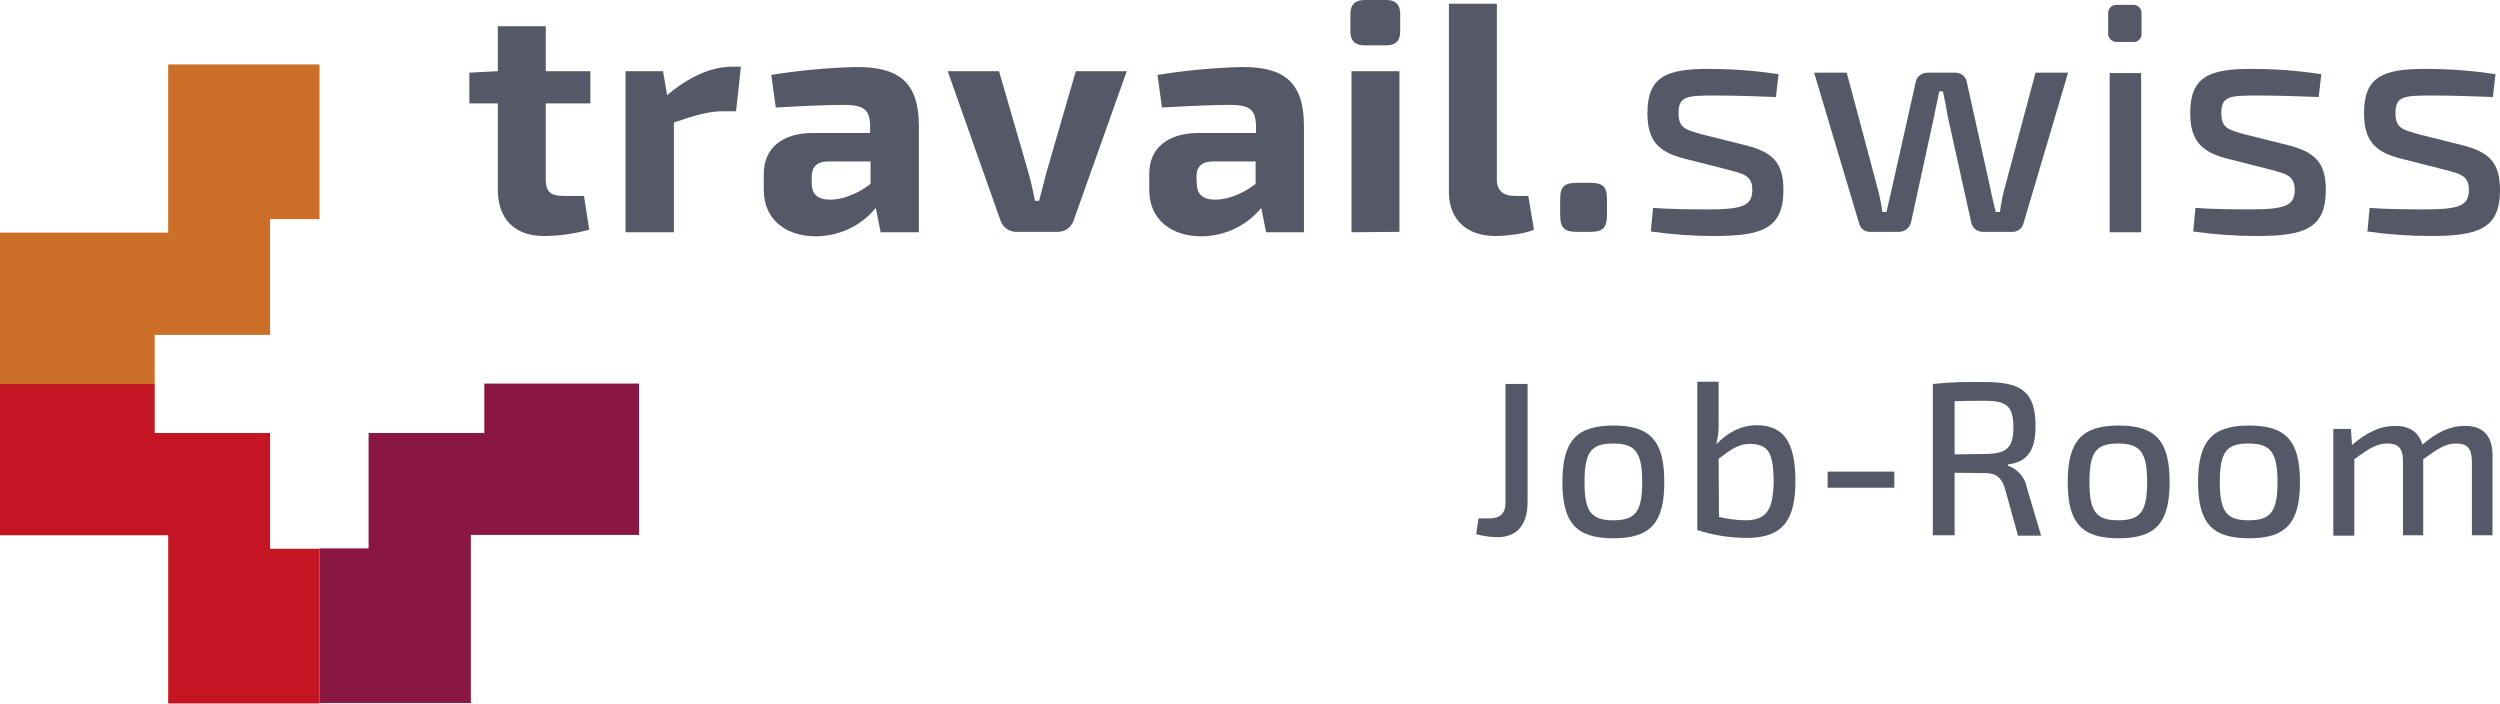
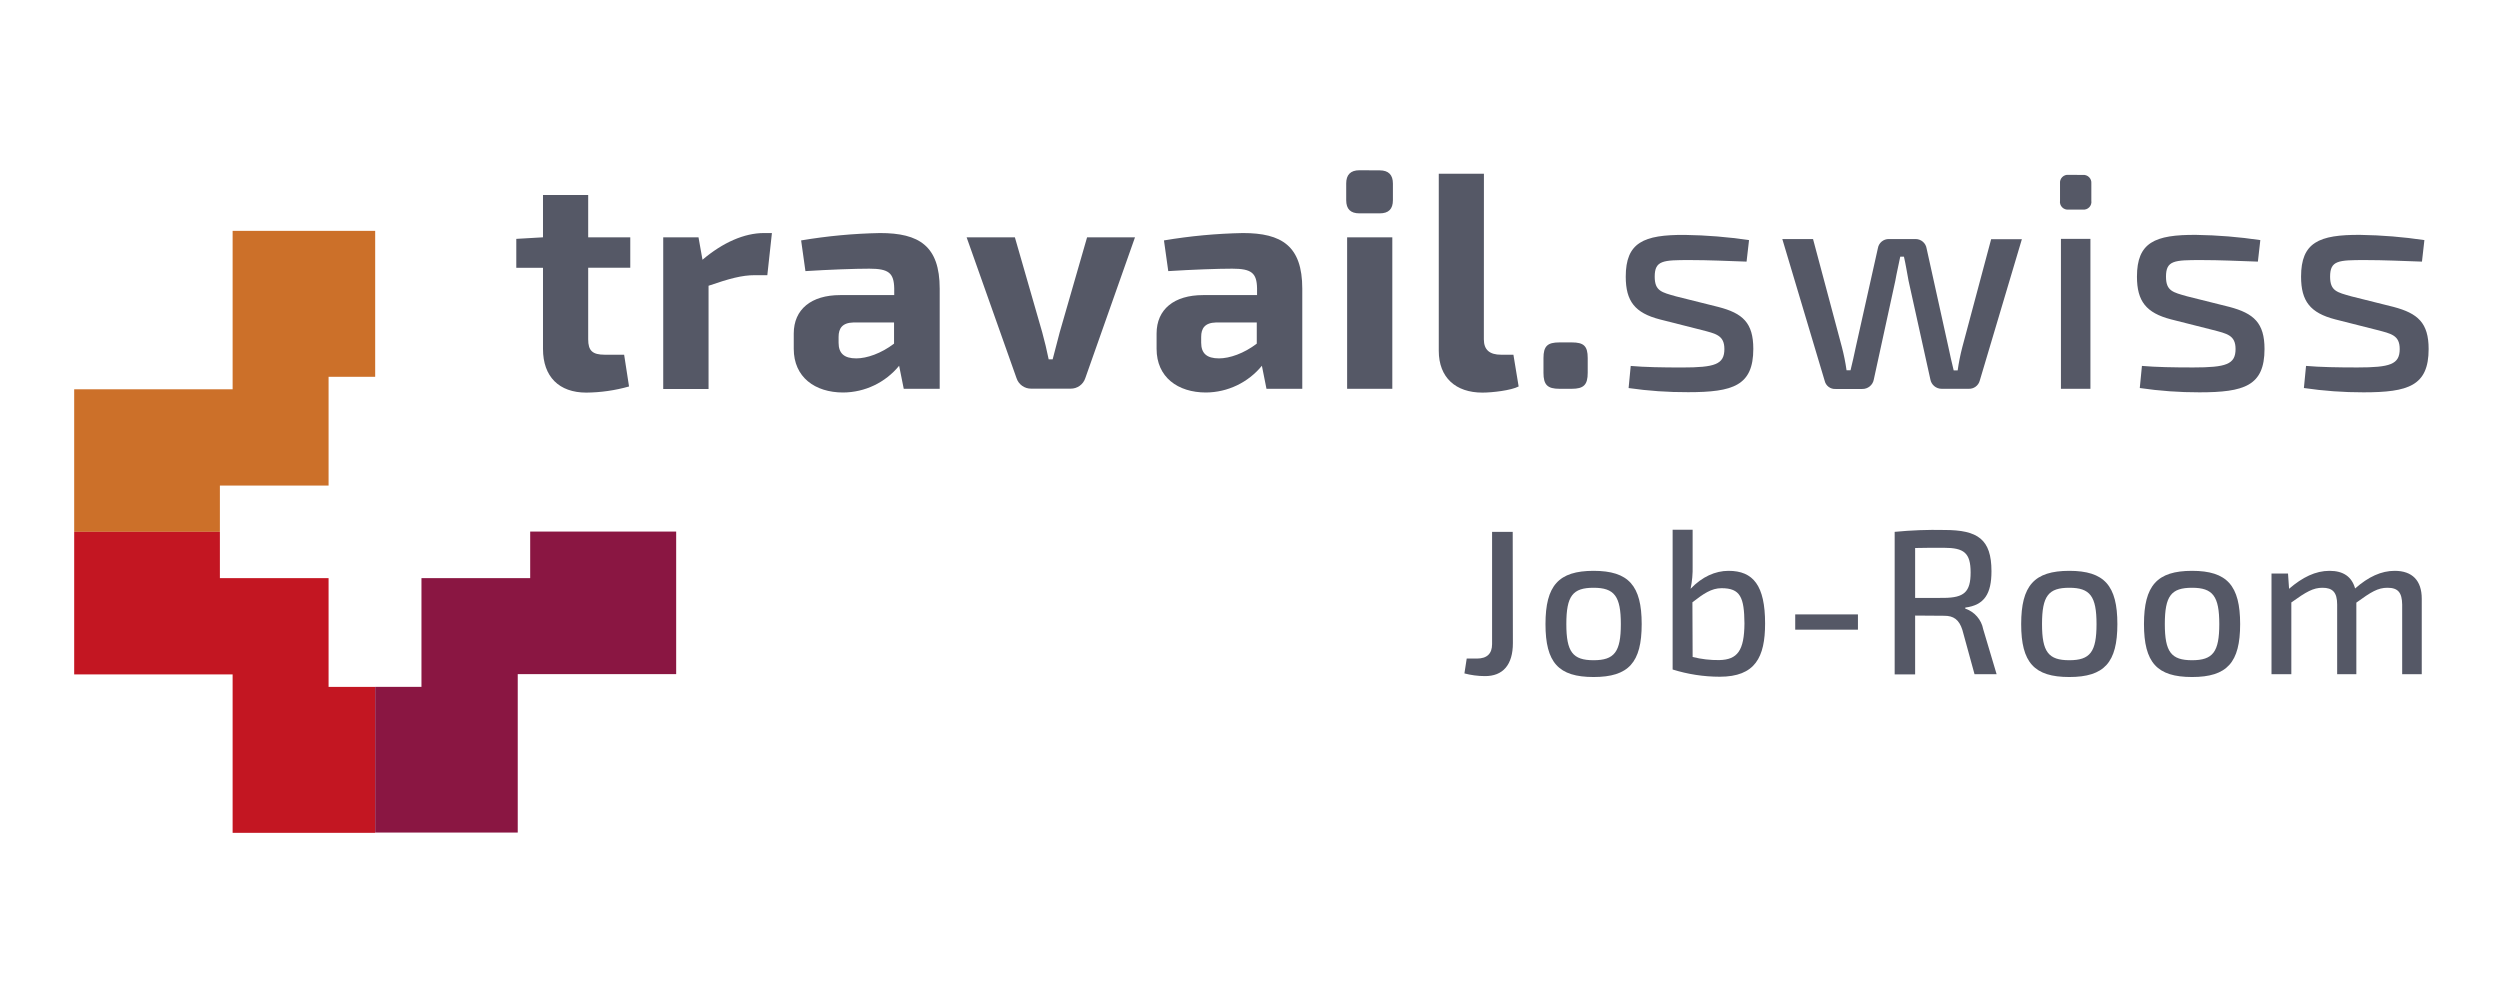
- <svg xmlns="http://www.w3.org/2000/svg" version="1.1" id="Ebene_1" x="0px" y="0px" viewBox="0 0 667.4 187.8" style="enable-background:new 0 0 667.4 187.8;" xml:space="preserve">
-   <style type="text/css">
- 	.st0{fill:#555866;}
- 	.st1{fill:#CC7029;}
- 	.st2{fill:#C31622;}
- 	.st3{fill:#8A1642;}
- </style>
-   <path class="st0" d="M145.7,47.9c0,3.2,1.2,4.4,4.7,4.4h5.5l1.4,9c-3.9,1.1-8,1.7-12.1,1.7c-7.8,0-12.3-4.5-12.3-12.4v-23h-7.6v-8.2  l7.6-0.4V7h12.8v12h11.9v8.6h-11.9V47.9z" />
-   <path class="st0" d="M196.5,29.7H193c-3.7,0-7.3,1-13.1,3V62H167V19h10l1.1,6.4c5.8-4.9,11.8-7.6,17.4-7.6h2.3L196.5,29.7z" />
-   <path class="st0" d="M245.3,33.6V62h-10.2l-1.3-6.5c-3.9,4.8-9.7,7.5-15.9,7.6c-8,0-14-4.4-14-12.4v-4.3c0-6.9,5-10.9,13.1-10.9  h15.3v-1.9c-0.1-4.3-1.6-5.6-7.1-5.6c-4.1,0-11.2,0.3-18.1,0.7l-1.2-8.7c7.4-1.2,14.9-1.9,22.4-2.1  C239.5,17.8,245.3,21.5,245.3,33.6z M216.7,48.9c0,3,1.6,4.4,5,4.4c3,0,7.1-1.4,10.7-4.2v-6h-11.5c-3.1,0.1-4.2,1.7-4.2,4.1V48.9z" />
-   <path class="st0" d="M286.6,58.9c-0.6,1.8-2.3,3-4.2,3h-11.1c-1.9,0-3.6-1.2-4.2-3L253,19h13.7l7.8,26.9c0.7,2.5,1.3,5.1,1.8,7.7  h1.1c0.7-2.5,1.3-5.1,2-7.7l7.8-26.9h13.6L286.6,58.9z" />
-   <path class="st0" d="M348.1,33.6V62H338l-1.3-6.5c-3.9,4.8-9.7,7.5-15.9,7.6c-8,0-14-4.4-14-12.4v-4.3c0-6.9,5-10.9,13.2-10.9h15.3  v-1.9c-0.1-4.3-1.6-5.6-7-5.6c-4.1,0-11.2,0.3-18.1,0.7l-1.2-8.7c7.4-1.2,14.9-1.9,22.4-2.1C342.3,17.8,348.1,21.5,348.1,33.6z   M319.5,48.9c0,3,1.6,4.4,5,4.4c3,0,7.1-1.4,10.7-4.2v-6h-11.6c-3.1,0.1-4.2,1.7-4.2,4.1L319.5,48.9z" />
-   <path class="st0" d="M370.1,0c2.5,0,3.7,1.3,3.7,3.7v4.7c0,2.5-1.2,3.7-3.7,3.7h-5.8c-2.5,0-3.8-1.2-3.8-3.7V3.7  c0-2.4,1.2-3.7,3.8-3.7L370.1,0z M360.8,62V19h12.8v42.9L360.8,62z" />
-   <path class="st0" d="M399.6,47.9c0,3,1.7,4.4,4.9,4.4h3.5l1.5,9c-2.2,1.1-7.5,1.7-10.3,1.7c-7.6,0-12.4-4.3-12.4-11.8V1h12.8  L399.6,47.9z" />
-   <path class="st0" d="M424.5,48.8c3.4,0,4.5,1,4.5,4.4v4.2c0,3.4-1.1,4.5-4.5,4.5H421c-3.4,0-4.5-1.1-4.5-4.5v-4.2  c0-3.4,1.1-4.4,4.5-4.4H424.5z" />
-   <path class="st0" d="M474.8,19.8l-0.7,6.1c-5.3-0.2-10.8-0.4-16.1-0.4c-7.6,0-9.9,0.1-9.9,4.7c0,4.1,2,4.4,6,5.6l12,3  c7,1.8,10,4.5,10,11.9c0,10.4-5.8,12.3-18.5,12.3c-5.6,0-11.3-0.4-16.9-1.2l0.6-6.3c3.9,0.3,9.1,0.4,14.5,0.4c9.3,0,12-0.9,12-5.2  c0-3.9-2.4-4.3-6.5-5.4l-11.8-3c-7.1-1.8-9.7-5.1-9.7-12.1c0-9.7,5-11.9,16.8-11.8C462.7,18.4,468.8,18.9,474.8,19.8z" />
-   <path class="st0" d="M540.2,59.6c-0.4,1.5-1.7,2.4-3.2,2.3h-7.6c-1.6,0-3-1.1-3.2-2.7l-6.2-28c-0.4-2.3-0.8-4.5-1.3-6.8h-1  c-0.4,2.3-1,4.5-1.4,6.8l-6.1,28c-0.3,1.6-1.7,2.7-3.3,2.7h-7.5c-1.5,0.1-2.8-0.9-3.1-2.3l-12-40.2h8.7l8.2,30.7  c0.6,2.1,1,4.3,1.3,6.5h1.1c0.5-2.2,1-4.3,1.5-6.5l6.3-28.1c0.2-1.5,1.6-2.6,3.1-2.6h7.5c1.6,0,2.9,1.1,3.1,2.7l6.2,28  c0.4,2.2,1,4.3,1.5,6.5h1.1c0.3-2.2,0.7-4.4,1.3-6.5l8.2-30.7h8.7L540.2,59.6z" />
-   <path class="st0" d="M569.3,1.3c1.2-0.1,2.3,0.7,2.4,2c0,0.2,0,0.3,0,0.5v4.9c0.2,1.2-0.6,2.3-1.8,2.5c-0.2,0-0.4,0-0.6,0h-4  c-1.2,0.1-2.3-0.7-2.5-1.9c0-0.2,0-0.4,0-0.6V3.7c-0.1-1.2,0.7-2.3,2-2.4c0.2,0,0.3,0,0.5,0L569.3,1.3z M563.2,62V19.5h8.4V62H563.2  z" />
-   <path class="st0" d="M619.7,19.8l-0.7,6.1c-5.3-0.2-10.8-0.4-16.1-0.4c-7.6,0-9.9,0.1-9.9,4.7c0,4.1,2,4.4,6,5.6l12,3  c6.9,1.8,9.9,4.5,9.9,11.9c0,10.4-5.8,12.3-18.5,12.3c-5.7,0-11.3-0.4-16.9-1.2l0.6-6.3c3.9,0.3,9.1,0.4,14.5,0.4  c9.3,0,12-0.9,12-5.2c0-3.9-2.4-4.3-6.4-5.4l-11.8-3c-7-1.8-9.7-5.1-9.7-12.1c0-9.7,5-11.9,16.8-11.8  C607.6,18.4,613.7,18.9,619.7,19.8z" />
-   <path class="st0" d="M666.2,19.8l-0.7,6.1c-5.3-0.2-10.8-0.4-16.1-0.4c-7.6,0-9.9,0.1-9.9,4.7c0,4.1,2,4.4,6,5.6l12,3  c6.9,1.8,9.9,4.5,9.9,11.9c0,10.4-5.8,12.3-18.5,12.3c-5.7,0-11.3-0.4-16.9-1.2l0.6-6.3c3.9,0.3,9.1,0.4,14.5,0.4  c9.3,0,12-0.9,12-5.2c0-3.9-2.4-4.3-6.5-5.4l-11.8-3c-7.1-1.8-9.7-5.1-9.7-12.1c0-9.7,5-11.9,16.8-11.8  C654.1,18.4,660.2,18.9,666.2,19.8z" />
-   <polygon class="st1" points="0,102.5 0,62.1 44.9,62.1 44.9,17.2 85.3,17.2 85.3,58.5 72.1,58.5 72.1,89.4 41.3,89.4 41.3,102.5 " />
-   <polygon class="st2" points="0,102.5 0,142.9 44.9,142.9 44.9,187.8 85.3,187.8 85.3,146.5 72.1,146.5 72.1,115.6 41.3,115.6  41.3,102.5 " />
-   <polygon class="st3" points="85.3,187.7 125.7,187.7 125.7,142.8 170.6,142.8 170.6,102.4 129.3,102.4 129.3,115.6 98.4,115.6  98.4,146.4 85.3,146.4 " />
-   <path class="st0" d="M407.8,134c0,6.1-2.8,9.4-8,9.4c-1.9,0-3.9-0.3-5.7-0.8l0.6-4.2h2.9c2.9,0,4.3-1.4,4.3-4.1v-31.8h5.9L407.8,134  z" />
-   <path class="st0" d="M444.3,128.7c0,10.9-3.7,15-13.6,15s-13.6-4.1-13.6-15s3.7-15.1,13.6-15.1S444.3,117.7,444.3,128.7z M423,128.7  c0,7.9,1.8,10.2,7.7,10.2s7.7-2.3,7.7-10.2s-1.8-10.3-7.7-10.3S423,120.6,423,128.7z" />
-   <path class="st0" d="M479.3,128.5c0,9.6-2.8,15.1-12.9,15.1c-4.5,0-9-0.7-13.3-2.1v-39.6h5.7v10.2c0.1,2.2-0.1,4.4-0.6,6.5  c3.2-3.4,7-5.1,10.8-5.1C476,113.6,479.3,117.7,479.3,128.5z M473.5,128.5c-0.1-7.4-1.2-10-6.5-10c-2.9,0-5.1,1.6-8.2,4l0.1,15.5  c2.5,0.6,5,0.9,7.5,0.9C471.5,138.7,473.4,136.2,473.5,128.5z" />
-   <path class="st0" d="M487.9,130.2v-4.3h17.8v4.3H487.9z" />
-   <path class="st0" d="M538.7,142.9l-3.5-12.6c-0.9-2.9-2.5-4-5.1-4l-8.3-0.1v16.7H516v-40.4c4.7-0.5,9.4-0.6,14.1-0.5  c9.5,0,13.3,2.6,13.3,11.7c0,6.4-2,9.6-7.4,10.3v0.3c2.6,0.9,4.6,3.1,5.1,5.9l3.8,12.8H538.7z M530,121.2c5.7-0.1,7.5-1.6,7.5-7.2  s-1.9-7-7.5-7c-3.2,0-6,0-8.2,0.1v14.2L530,121.2z" />
-   <path class="st0" d="M579.2,128.7c0,10.9-3.7,15-13.6,15s-13.6-4.1-13.6-15s3.7-15.1,13.6-15.1S579.2,117.7,579.2,128.7z   M557.8,128.7c0,7.9,1.8,10.2,7.7,10.2s7.7-2.3,7.7-10.2s-1.8-10.3-7.7-10.3S557.8,120.6,557.8,128.7z" />
-   <path class="st0" d="M614,128.7c0,10.9-3.7,15-13.6,15s-13.6-4.1-13.6-15s3.7-15.1,13.6-15.1S614,117.7,614,128.7z M592.6,128.7  c0,7.9,1.8,10.2,7.7,10.2s7.7-2.3,7.7-10.2s-1.8-10.3-7.7-10.3S592.6,120.6,592.6,128.7z" />
-   <path class="st0" d="M665.4,121.5v21.4h-5.5v-19.8c-0.1-3.3-1.1-4.7-4.2-4.7c-2.8,0-4.6,1.2-8.8,4.2v20.3h-5.4v-19.8  c0-3.5-1.3-4.7-4.2-4.7c-2.6,0-4.6,1.1-8.8,4.2v20.4h-5.6v-28.5h4.7l0.3,4.3c3.8-3.3,7.5-5.1,11.5-5.1s6.3,1.7,7.3,5  c3.8-3.3,7.4-5,11.2-5C662.8,113.6,665.4,116.3,665.4,121.5z" />
+ <svg xmlns="http://www.w3.org/2000/svg" id="Ebene_1" data-name="Ebene 1" viewBox="0 0 708.66 283.46">
+   <defs>
+     <style>.cls-1{fill:#555866;}.cls-2{fill:#cc7029;}.cls-3{fill:#c31622;}.cls-4{fill:#8a1642;}</style>
+   </defs>
+   <path class="cls-1" d="M166.73,96.19c0,3.22,1.21,4.36,4.7,4.36h5.49l1.39,9a45.78,45.78,0,0,1-12.11,1.74c-7.75,0-12.28-4.53-12.28-12.37v-23h-7.57V67.71l7.57-.44v-12h12.81v12h11.93V75.9H166.73Z" />
+   <path class="cls-1" d="M217.51,78H214c-3.74,0-7.31,1-13.15,3v29.26H188V67.27h10l1.13,6.36c5.75-4.88,11.84-7.57,17.42-7.57h2.26Z" />
+   <path class="cls-1" d="M266.37,81.82v28.39H256.18l-1.31-6.53A20.64,20.64,0,0,1,239,111.26c-8,0-14-4.36-14-12.37V94.54c0-6.88,5-10.89,13.15-10.89h15.33V81.73c-.09-4.35-1.57-5.57-7.06-5.57-4.09,0-11.23.26-18.11.69l-1.22-8.7a151.79,151.79,0,0,1,22.38-2.09C260.53,66.06,266.37,69.71,266.37,81.82ZM237.71,97.15c0,3,1.57,4.44,5,4.44,3,0,7.06-1.39,10.72-4.18v-6H241.89c-3.13.09-4.18,1.66-4.18,4.09Z" />
+   <path class="cls-1" d="M307.65,107.17a4.31,4.31,0,0,1-4.18,3H292.32a4.32,4.32,0,0,1-4.18-3L274,67.27h13.68l7.75,26.92c.7,2.52,1.31,5.14,1.83,7.66h1.13c.7-2.52,1.31-5.14,2-7.66l7.76-26.92h13.58Z" />
+   <path class="cls-1" d="M369.15,81.82v28.39H359l-1.3-6.53a20.66,20.66,0,0,1-15.85,7.58c-8,0-14-4.36-14-12.37V94.54c0-6.88,5-10.89,13.16-10.89h15.32V81.73c-.08-4.35-1.56-5.57-7.05-5.57-4.09,0-11.24.26-18.12.69l-1.22-8.7a152,152,0,0,1,22.39-2.09C363.31,66.06,369.15,69.71,369.15,81.82ZM340.49,97.15c0,3,1.57,4.44,5.05,4.44,3,0,7.06-1.39,10.71-4.18v-6H344.67c-3.14.09-4.18,1.66-4.18,4.09Z" />
+   <path class="cls-1" d="M391.1,48.29c2.52,0,3.74,1.3,3.74,3.74v4.71c0,2.52-1.22,3.74-3.74,3.74h-5.75c-2.53,0-3.75-1.22-3.75-3.74V52c0-2.44,1.22-3.74,3.75-3.74Zm-9.24,61.92V67.27h12.81v42.94Z" />
+   <path class="cls-1" d="M420.62,96.19c0,3,1.66,4.36,4.88,4.36H429l1.48,9c-2.17,1.13-7.49,1.74-10.27,1.74-7.58,0-12.37-4.27-12.37-11.85V49.25h12.8Z" />
+   <path class="cls-1" d="M445.53,97.06c3.4,0,4.53,1,4.53,4.44v4.18c0,3.4-1.13,4.53-4.53,4.53h-3.48c-3.4,0-4.53-1.13-4.53-4.53V101.5c0-3.39,1.13-4.44,4.53-4.44Z" />
+   <path class="cls-1" d="M495.79,68.06l-.7,6.1c-5.31-.18-10.8-.44-16.11-.44-7.58,0-9.93.09-9.93,4.7,0,4.1,2,4.44,6,5.58l12,3C494,88.79,497,91.49,497,98.89c0,10.45-5.75,12.28-18.47,12.28A114.59,114.59,0,0,1,461.65,110l.6-6.27c3.92.35,9.06.44,14.55.44,9.32,0,12-.87,12-5.23,0-3.92-2.44-4.35-6.45-5.4l-11.84-3c-7.06-1.83-9.67-5.14-9.67-12.11,0-9.67,5-11.93,16.81-11.84A137,137,0,0,1,495.79,68.06Z" />
+   <path class="cls-1" d="M561.2,107.86a3.13,3.13,0,0,1-3.22,2.35H550.4a3.24,3.24,0,0,1-3.22-2.7L541,79.56c-.43-2.27-.78-4.53-1.3-6.8h-1.05c-.44,2.27-1,4.53-1.39,6.8l-6.1,28a3.27,3.27,0,0,1-3.31,2.7h-7.49a3,3,0,0,1-3.14-2.35l-12-40.15h8.71l8.19,30.66a58,58,0,0,1,1.31,6.53h1.13c.52-2.18,1.05-4.35,1.48-6.53l6.27-28.05a3.1,3.1,0,0,1,3.14-2.61H543a3.16,3.16,0,0,1,3.13,2.7l6.19,28c.43,2.18.95,4.27,1.48,6.53h1.13a58,58,0,0,1,1.3-6.53l8.19-30.66h8.71Z" />
+   <path class="cls-1" d="M590.38,49.59A2.21,2.21,0,0,1,592.82,52v4.88a2.2,2.2,0,0,1-2.44,2.53h-4a2.2,2.2,0,0,1-2.44-2.53V52a2.21,2.21,0,0,1,2.44-2.44Zm-6.18,60.62V67.71h8.36v42.5Z" />
+   <path class="cls-1" d="M640.72,68.06l-.69,6.1c-5.32-.18-10.8-.44-16.12-.44-7.57,0-9.93.09-9.93,4.7,0,4.1,2,4.44,6,5.58l12,3c6.88,1.83,9.93,4.53,9.93,11.93,0,10.45-5.75,12.28-18.46,12.28a114.62,114.62,0,0,1-16.9-1.22l.61-6.27c3.92.35,9.06.44,14.54.44,9.32,0,12-.87,12-5.23,0-3.92-2.43-4.35-6.44-5.4l-11.85-3c-7.05-1.83-9.66-5.14-9.66-12.11,0-9.67,5-11.93,16.81-11.84A136.69,136.69,0,0,1,640.72,68.06Z" />
+   <path class="cls-1" d="M687.23,68.06l-.69,6.1c-5.32-.18-10.8-.44-16.12-.44-7.57,0-9.92.09-9.92,4.7,0,4.1,2,4.44,6,5.58l12,3c6.88,1.83,9.93,4.53,9.93,11.93,0,10.45-5.75,12.28-18.46,12.28a114.7,114.7,0,0,1-16.9-1.22l.61-6.27c3.92.35,9.06.44,14.55.44,9.32,0,12-.87,12-5.23,0-3.92-2.44-4.35-6.45-5.4l-11.84-3c-7.06-1.83-9.67-5.14-9.67-12.11,0-9.67,5-11.93,16.81-11.84A136.69,136.69,0,0,1,687.23,68.06Z" />
+   <polygon class="cls-2" points="21.03 150.76 21.03 110.35 65.94 110.35 65.94 65.44 106.35 65.44 106.35 106.81 93.14 106.81 93.14 137.64 62.33 137.64 62.33 150.76 21.03 150.76" />
+   <polygon class="cls-3" points="21.03 150.76 21.03 191.17 65.94 191.17 65.94 236.08 106.35 236.08 106.35 194.71 93.14 194.71 93.14 163.88 62.33 163.88 62.33 150.76 21.03 150.76" />
+   <polygon class="cls-4" points="106.35 236 146.76 236 146.76 191.09 191.67 191.09 191.67 150.68 150.29 150.68 150.29 163.88 119.47 163.88 119.47 194.7 106.35 194.7 106.35 236" />
+   <path class="cls-1" d="M428.85,182.29c0,6.14-2.81,9.42-8,9.36a23,23,0,0,1-5.74-.76l.65-4.21h2.86c2.93,0,4.33-1.41,4.33-4.1V150.76h5.85Z" />
+   <path class="cls-1" d="M465.36,176.91c0,10.88-3.69,15-13.64,15s-13.63-4.09-13.63-15,3.69-15.1,13.63-15.1S465.36,166,465.36,176.91Zm-21.36,0c0,7.9,1.82,10.24,7.72,10.24s7.73-2.34,7.73-10.24-1.82-10.3-7.73-10.3S444,168.89,444,176.91Z" />
+   <path class="cls-1" d="M500.34,176.73c0,9.6-2.81,15.1-12.87,15.1a44.87,44.87,0,0,1-13.34-2.05V150.17h5.67v10.24a28,28,0,0,1-.58,6.49c3.22-3.39,7-5.09,10.76-5.09C497,161.81,500.34,166,500.34,176.73Zm-5.85,0c-.06-7.43-1.17-10-6.5-10-2.86,0-5.14,1.58-8.25,4l.06,15.5a29.24,29.24,0,0,0,7.55.88C492.5,187,494.43,184.46,494.49,176.73Z" />
+   <path class="cls-1" d="M508.88,178.49v-4.33h17.78v4.33Z" />
+   <path class="cls-1" d="M559.71,191.12l-3.45-12.57c-.93-2.93-2.51-4-5.09-4l-8.3-.06v16.67h-5.8V150.76a119,119,0,0,1,14.1-.53c9.48,0,13.34,2.63,13.34,11.7,0,6.38-2,9.6-7.43,10.3v.29a7.67,7.67,0,0,1,5.09,5.85l3.8,12.75Zm-8.65-21.64c5.67-.06,7.54-1.64,7.54-7.2s-1.87-7-7.54-7c-3.16,0-6,0-8.19.06v14.16Z" />
+   <path class="cls-1" d="M600.2,176.91c0,10.88-3.69,15-13.63,15s-13.64-4.09-13.64-15,3.69-15.1,13.64-15.1S600.2,166,600.2,176.91Zm-21.36,0c0,7.9,1.82,10.24,7.73,10.24s7.72-2.34,7.72-10.24-1.82-10.3-7.72-10.3S578.84,168.89,578.84,176.91Z" />
+   <path class="cls-1" d="M635,176.91c0,10.88-3.68,15-13.63,15s-13.63-4.09-13.63-15,3.69-15.1,13.63-15.1S635,166,635,176.91Zm-21.35,0c0,7.9,1.81,10.24,7.72,10.24s7.72-2.34,7.72-10.24-1.81-10.3-7.72-10.3S613.65,168.89,613.65,176.91Z" />
+   <path class="cls-1" d="M686.48,169.71v21.41h-5.55V171.35c-.06-3.33-1.12-4.74-4.16-4.74-2.75,0-4.62,1.17-8.83,4.21v20.3H662.5V171.35c0-3.51-1.35-4.74-4.16-4.74-2.63,0-4.56,1.11-8.83,4.16v20.35h-5.62V162.58h4.68l.3,4.32c3.8-3.27,7.49-5.09,11.46-5.09s6.32,1.7,7.26,5c3.8-3.34,7.43-5,11.23-5C683.79,161.81,686.48,164.56,686.48,169.71Z" />
</svg>
